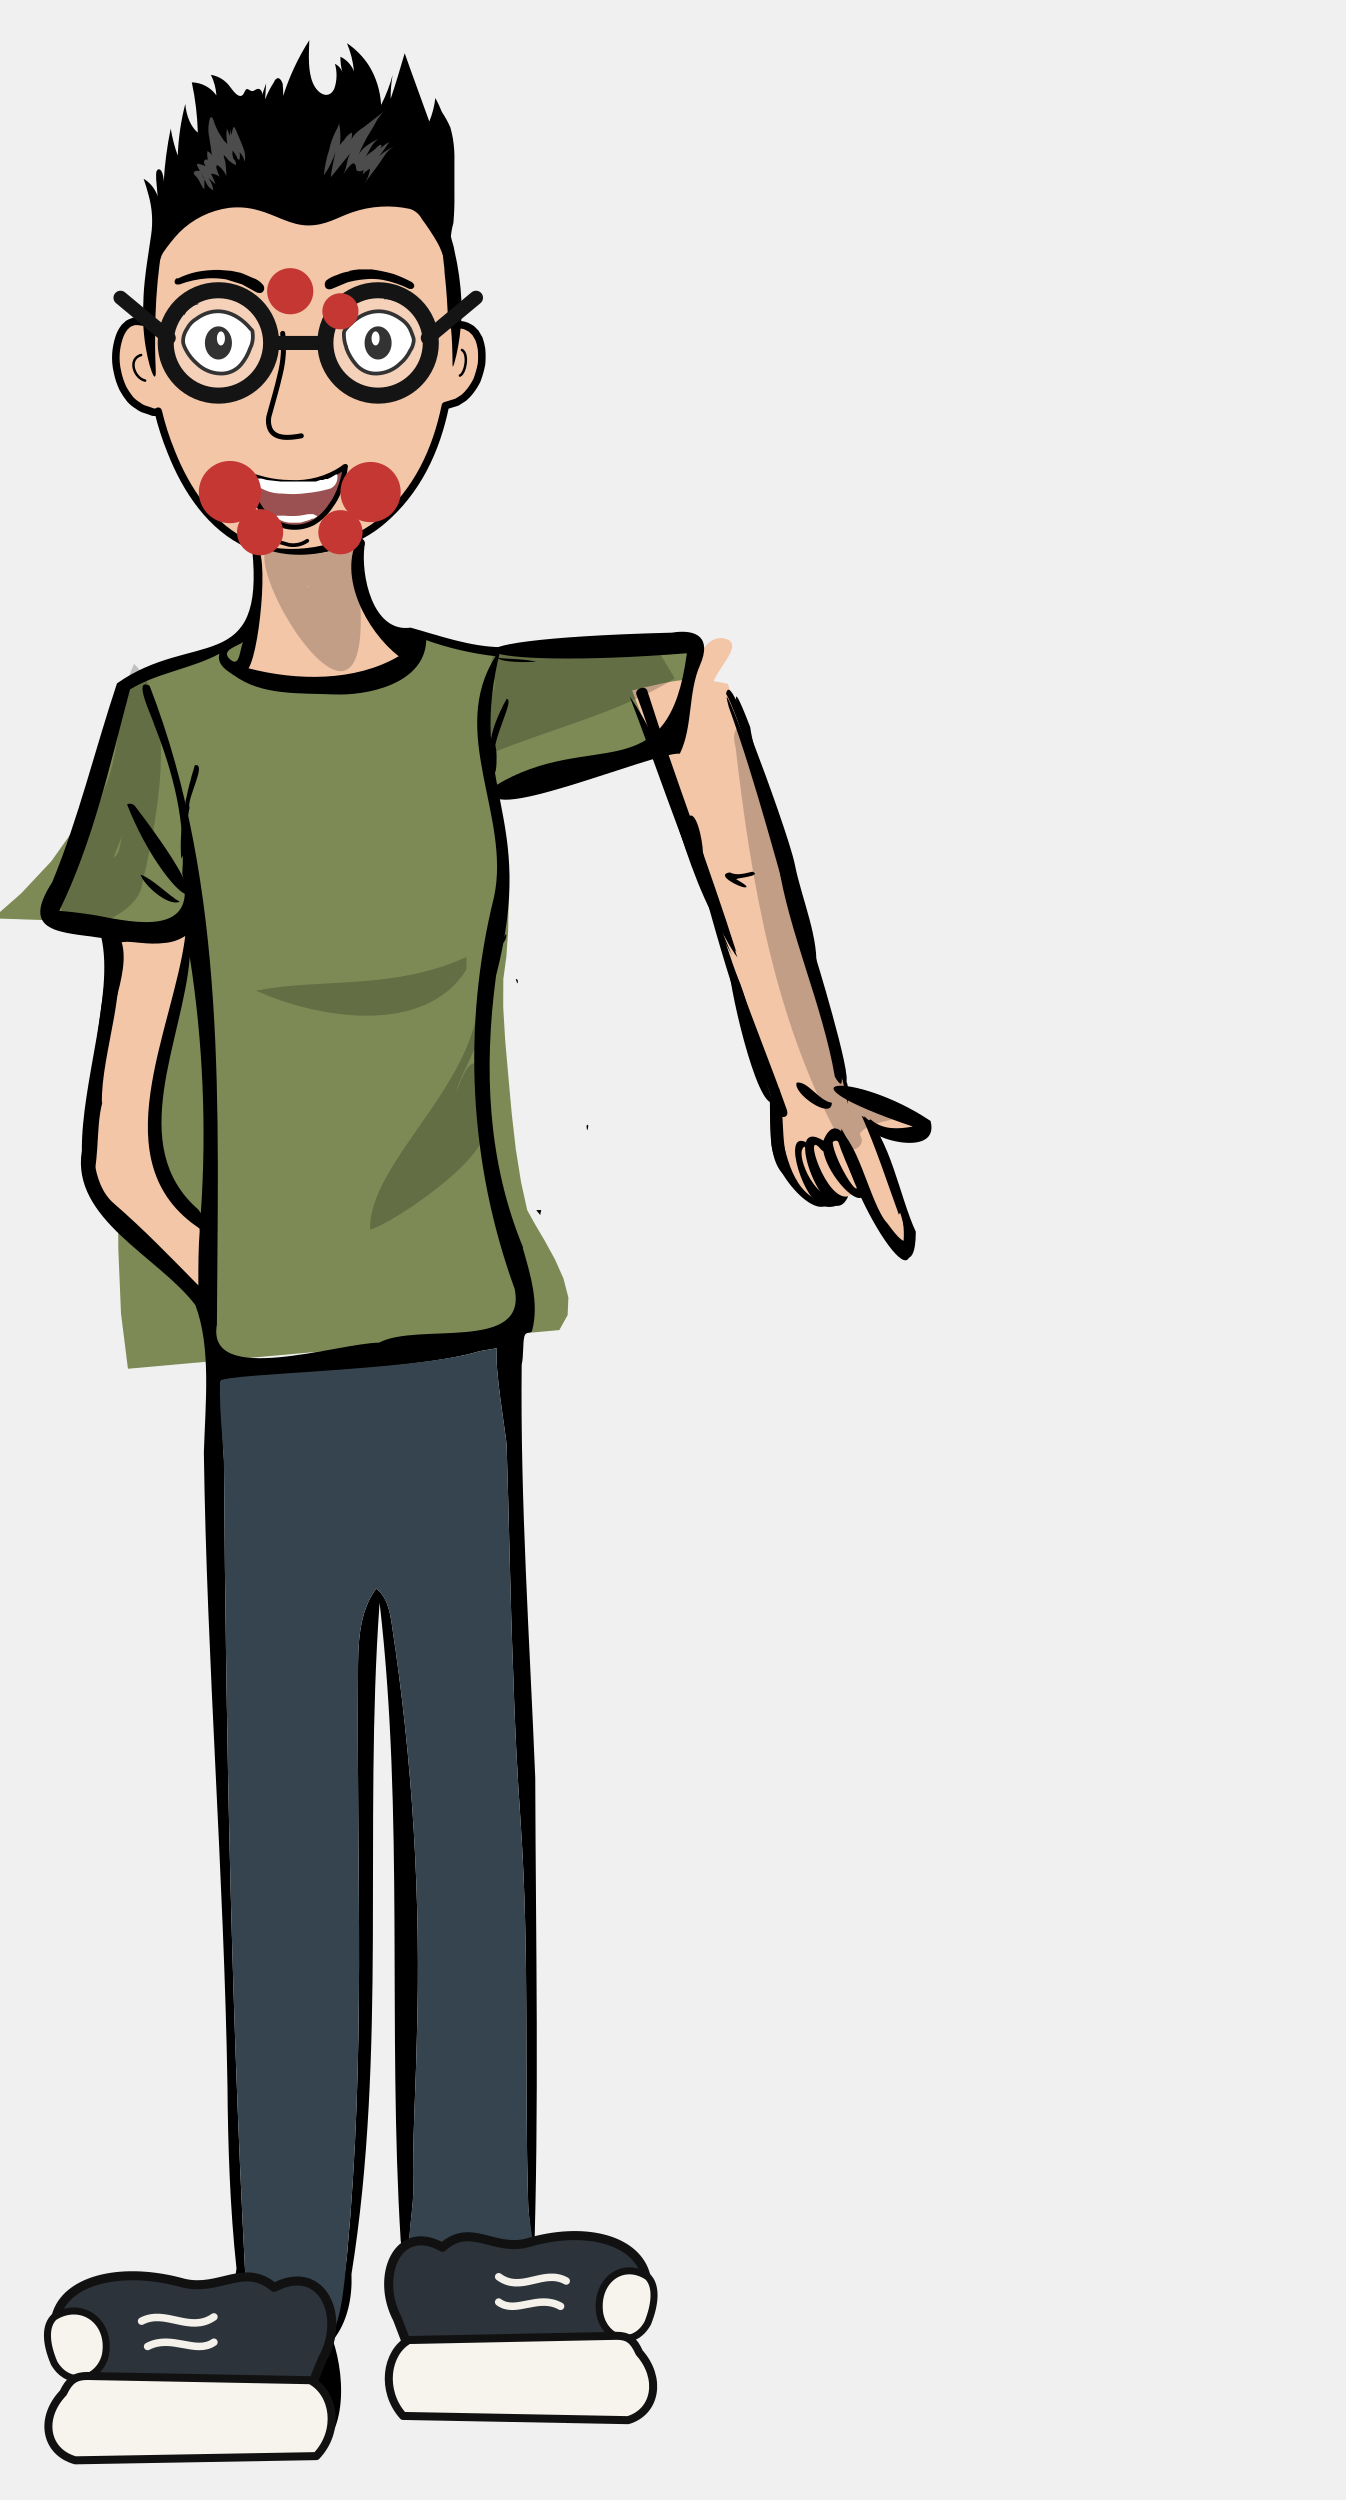
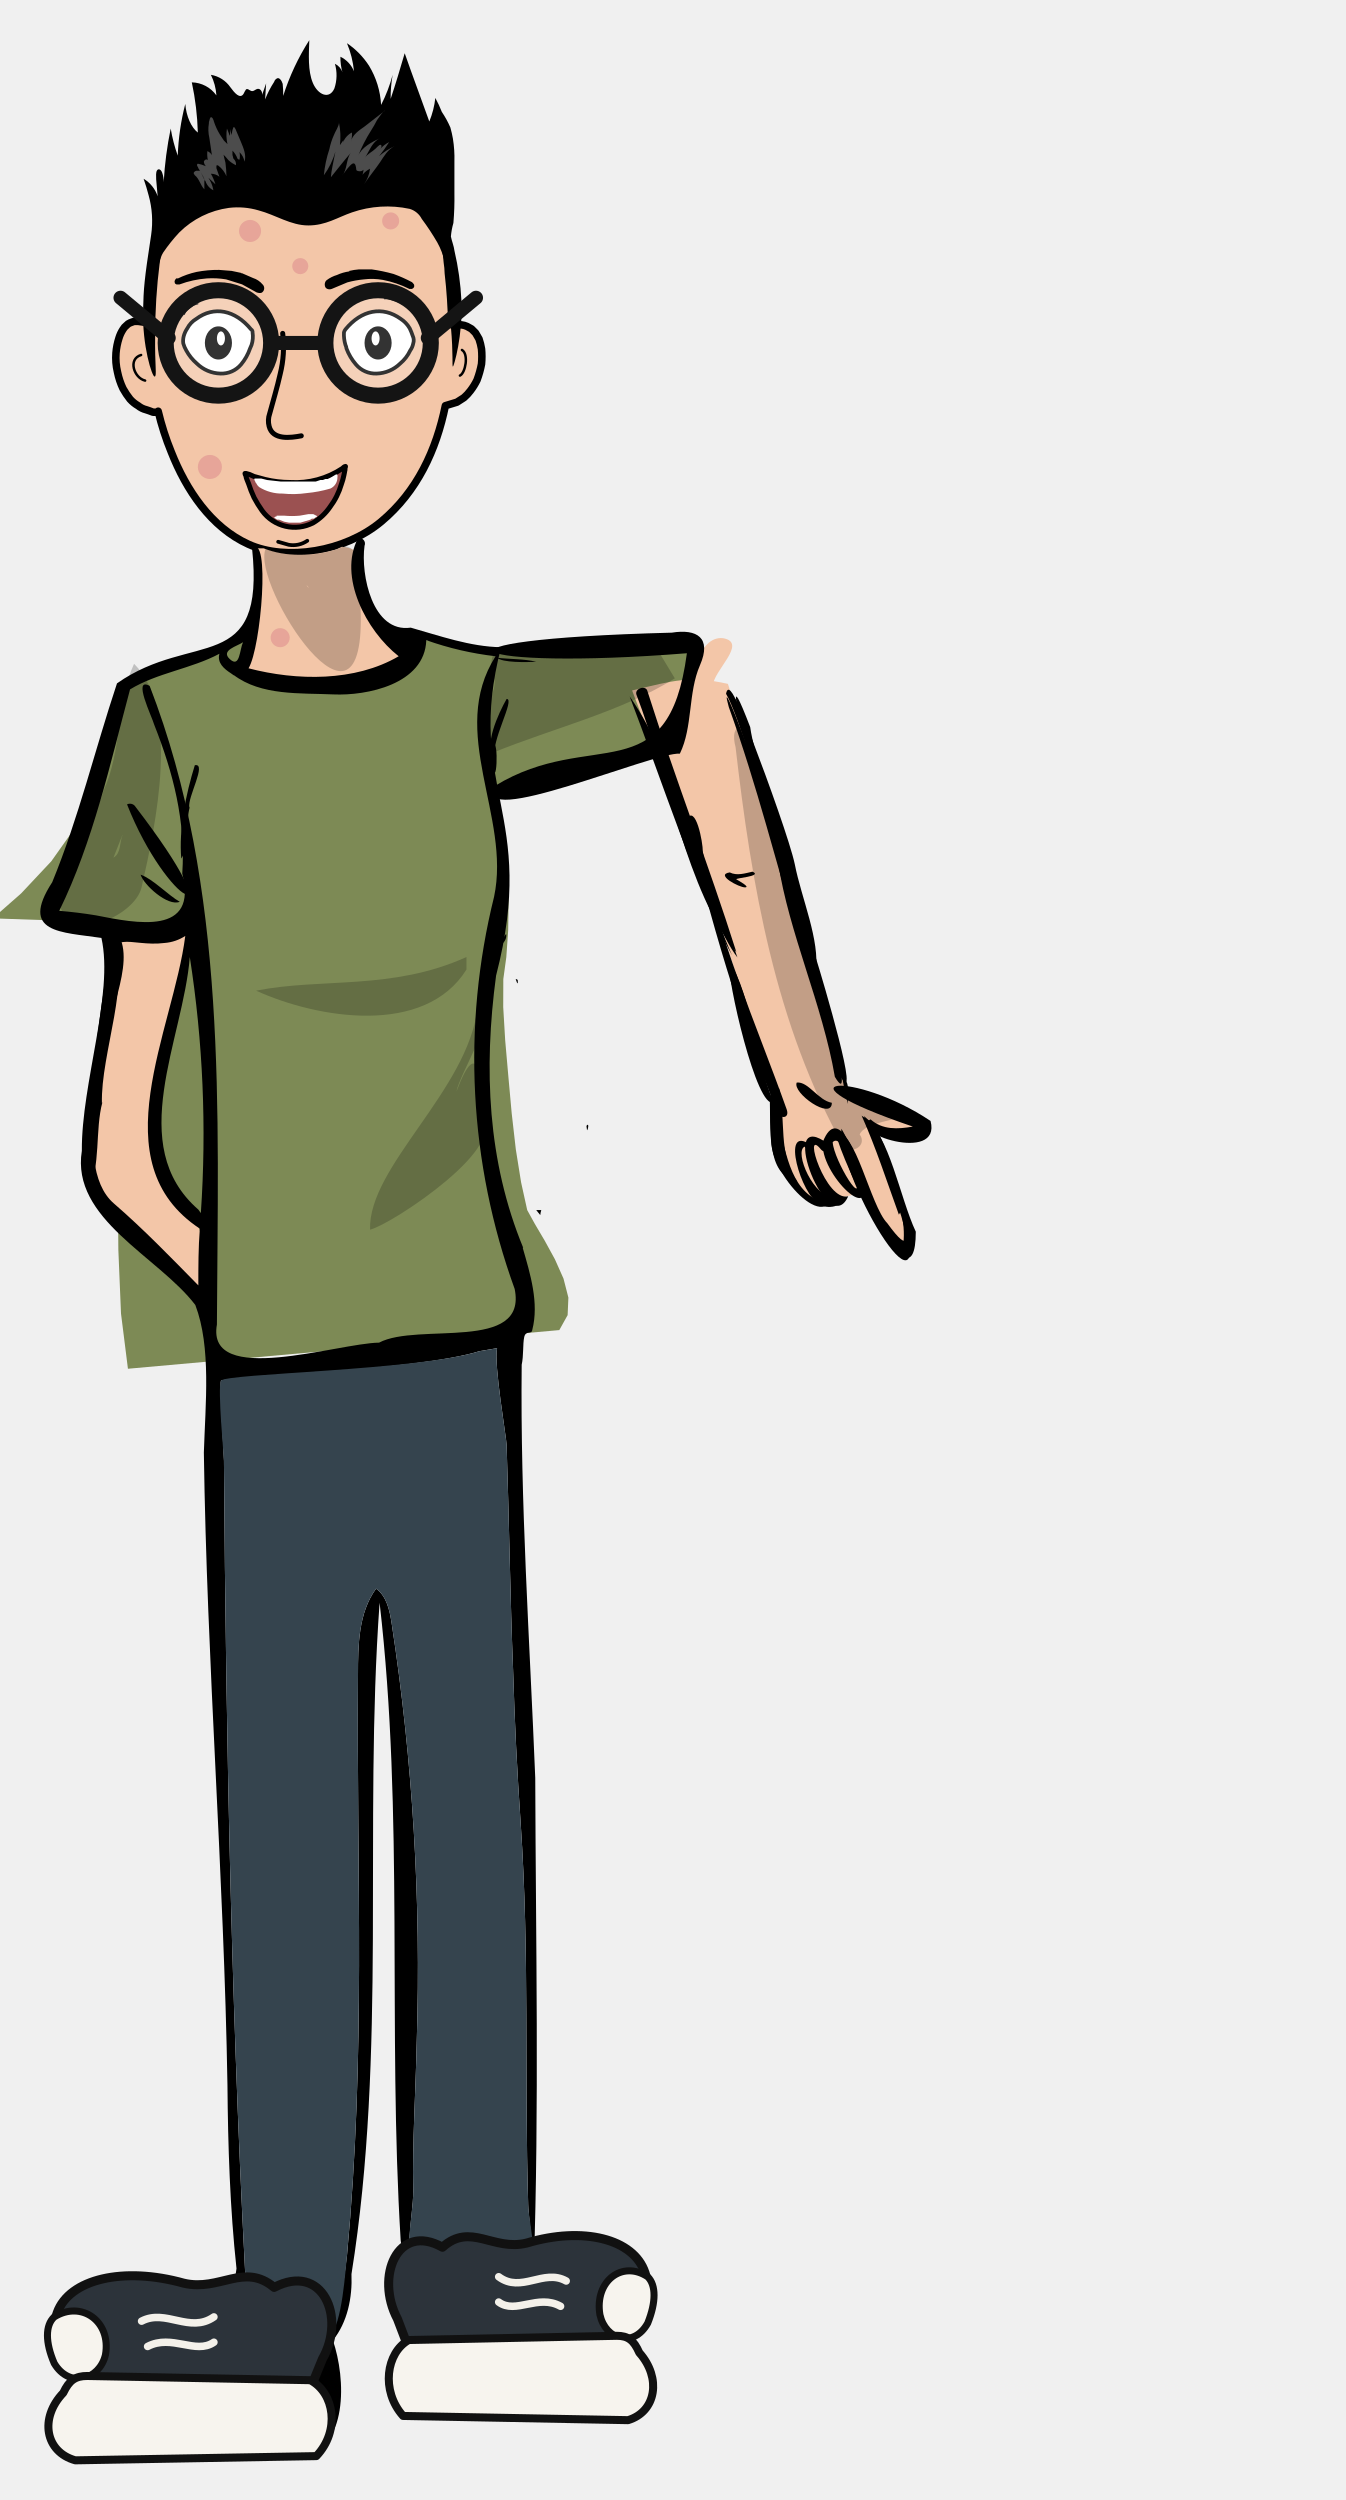
<svg xmlns="http://www.w3.org/2000/svg" width="267.9" height="497.9" viewBox="190.2 50 267.9 497.9">
  <svg width="500" height="600" preserveAspectRatio="xMidYMin slice" style="overflow:visible" viewBox="0 0 500 600">
    <svg width="500" height="600" style="overflow:visible">
      <svg width="500" height="600" preserveAspectRatio="xMidYMin slice" style="overflow:visible" viewBox="0 0 500 600">
        <svg viewBox="0 0 500 600">
          <path fill="#f3c6a8" stroke="#000" stroke-linecap="round" stroke-linejoin="round" stroke-width="1.5" d="M286.1 119.5a11.7 11.7 0 0 0-.5-2l-.7-1.2-.8-.8-.9-.5a3.5 3.5 0 0 0-1.1-.3h-1.9c-.1-3.5-.3-6.9-.7-10.3a16 16 0 0 0-.2-2.2c-.5-6.1-1.6-12.5-5.9-17.1s-11.7-4.9-17.7-5-13.5 0-19.8 2.4a22.2 22.2 0 0 0-9.5 6.5c-2.6 3.2-3.8 7.1-4.7 11a64 64 0 0 0-2 14.4l-.2-.2h-.4l-1.4-.2h-.8l-.8.3a1.8 1.8 0 0 0-.7.5 2.7 2.7 0 0 0-.7.8 6.7 6.7 0 0 0-.8 1.7 13.3 13.3 0 0 0-.6 3 12.2 12.2 0 0 0 .3 3.8 14.2 14.2 0 0 0 1.1 3.3 15.3 15.3 0 0 0 1.4 2.1 6.5 6.5 0 0 0 1.6 1.3 4 4 0 0 0 1.6.8l.6.2.8.3h.8l.2-.2a55 55 0 0 0 2.6 8.1c3 7.6 7.9 15 15.4 18.4s19.2 1.5 26.4-4.5 11-14.3 12.8-23.1l2.3-.7 1.4-.9a8.6 8.6 0 0 0 1.3-1.4 12 12 0 0 0 1.3-2.1 19 19 0 0 0 .9-3.2 16 16 0 0 0 0-3" />
          <path fill="none" stroke="#000" stroke-linecap="round" stroke-linejoin="round" stroke-width=".5" d="M218.3 120.7c-2.7.8-1.4 4.6.8 5.1m63.1-6.1c1.4.8.7 4.6-.4 5.1" />
          <path d="M282.1 109.9a56 56 0 0 0-1.4-10c-.1-.9-.5-1.8-.7-2.8a14 14 0 0 1 .5-2.7 57 57 0 0 0 .2-5.9v-6.3a24 24 0 0 0-.3-4.6 23 23 0 0 0-.5-2.2 18.7 18.7 0 0 0-1.7-3.1 24 24 0 0 0-1.3-2.8 17.1 17.1 0 0 1-1.2 4.7c-1.6-4.5-3.3-9-4.9-13.6-.9 3.1-1.8 6.1-2.8 9.1a26 26 0 0 1 .4-4.8 30 30 0 0 1-2.3 6 16.7 16.7 0 0 0-2.4-7.8 15.8 15.8 0 0 0-4.4-4.5 19.2 19.2 0 0 1 1.4 5.6 5.5 5.5 0 0 0-2.7-2.9 10.6 10.6 0 0 0 .4 3.1 2.9 2.9 0 0 0-1.5-1.7 8.2 8.2 0 0 1-.1 4.9c-1 2.3-3.3 1.3-4.3-1.1s-.8-5.6-.7-8.5a47.5 47.5 0 0 0-5.2 11.1 18.5 18.5 0 0 0-.1-2.4c-.2-.7-.7-1.3-1.1-1.1a1.1 1.1 0 0 0-.6.7 19.2 19.2 0 0 0-1.8 3.5c.1-1 .1-2.1.2-3.2l-.8 2.3c.1-.7-.4-1.3-.9-1.2s-.8.6-1.3.4-.6-.5-1-.3a7 7 0 0 0-.5.9c-.7 1.1-1.8-.2-2.6-1.3a5.9 5.9 0 0 0-3.9-2.5 10.8 10.8 0 0 1 1.1 4.1 6.2 6.2 0 0 0-4.9-2.6 54.7 54.7 0 0 1 1.2 10c-1.3-1-2.3-3.2-2.5-5.7a48.2 48.2 0 0 0-1.5 10.3 30.5 30.5 0 0 1-1.4-5.4 73 73 0 0 0-1.4 10.7 5.4 5.4 0 0 0-.3-1.9c-.2-.6-.7-.9-1-.5s-.2 1.2-.2 1.8l.3 3.4a6.4 6.4 0 0 0-2.8-3.5c.4 1.1.7 2.2 1 3.3a19.1 19.1 0 0 1 .5 7.9c-1.4 9.1-1.5 10.7-1.6 14.9-.2 7.2 1.8 13.4 2.3 13.3s0-2.1.1-8.3a113 113 0 0 1 .9-14.3 4.8 4.8 0 0 1 .7-2.1 33 33 0 0 1 3.2-4 17.3 17.3 0 0 1 9.9-4.9 14.7 14.7 0 0 1 5.9.5c3.4.9 6.4 3 9.9 3s5.8-1.6 8.7-2.6a21.4 21.4 0 0 1 11.5-.7 4 4 0 0 1 2.4 2 48 48 0 0 1 3.1 4.7c2.7 4.8 2.2 11.3 2.7 16.8s.2 7.9.4 7.9 2-6.2 1.7-13.1" />
          <path fill="#fff" d="m257.9 78.9.7-1v.5c0-.7 1.1-1.8 1.7-2a5.5 5.5 0 0 1-.2 1.8c.2-1.3 1.7-2.3 2.7-3l4.1-3.2c-.3 0-1.4 1.6-1.6 1.9a23 23 0 0 1-1.2 2.1 30.6 30.6 0 0 0-2.6 5.1c.7-1.8 2.8-2.8 4.4-3.6-1.6.8-2.1 2.5-3 3.9.4-.7 1.5-1.2 2.1-1.8s.9-.9 1.1-.7 0 .6-.2.8a5.9 5.9 0 0 1 1.8-1.4 28 28 0 0 1-2 2.8 12.7 12.7 0 0 1 3.1-2c-1.4.7-2.1 2-2.9 3.2s-2.2 2.9-3.2 4.4a6.9 6.9 0 0 0 1.2-3.1 4.4 4.4 0 0 0-1.5 1.2 4.4 4.4 0 0 0 .2-1 1 1 0 0 1-.9.3c-.7-.1-.5-.3-.6-.8s-.3-1.2-1.1-.4-1.1 1.4-1.7 2.1c1.1-1.1.8-3.4 1.8-4.6-1.4 1.6-2.7 3.3-4 4.9a15 15 0 0 1 .3-2.1l.6-3a14.7 14.7 0 0 1-2.3 4.7 23 23 0 0 1 1.1-5.2 13 13 0 0 1 .9-2.8c.2-.6 1.1-1.9 1-2.5a13.7 13.7 0 0 1 .2 4.5m-28 4.8c.1 0 .2.2.2.3h-.8c-.3.1-.6.3-.5.6l.2.3c.9.7 1.1 2 1.9 2.8v-2a4.7 4.7 0 0 0-.5-1 7.5 7.5 0 0 0-.7-1.2.8.8 0 0 0-.2-.4c-.1-.2-.1-.4.1-.5l.8.2.8.3a1.5 1.5 0 0 1-.4-.9c.1-.4.6-.6.8-.3a5.5 5.5 0 0 1-.1-1.8 1.8 1.8 0 0 1 .9.8l-.5-3.4a7.7 7.7 0 0 1-.2-1.5 6.6 6.6 0 0 1 .1-1.4 1.3 1.3 0 0 1 .1-.6 2.1 2.1 0 0 1 .2-.6c.4-.3.7.7.7.8a12.3 12.3 0 0 0 1.2 2.6l.8 1.2.4.4.3.3a8.1 8.1 0 0 1-.1-3.1c.2.4.3.8.5 1.3s.1-.8.1-1.2a4.2 4.2 0 0 0 .4 1.2 3 3 0 0 1 .2-1.3c0-.1.1-.3.2-.3s.2.3.3.4l1.1 2.6c.5 1.2 1.1 2.6.7 3.9a3.5 3.5 0 0 0-1-1.9 3.8 3.8 0 0 1 0 1.5.5.5 0 0 1-.4-.2 4.4 4.4 0 0 0-1-1.6v.9c.1.2.1.5.2.7a1.5 1.5 0 0 1 .5 1.3 5.6 5.6 0 0 1-1.5-1l-.6-.7-.4-.4c0 .1.1.2.1.4l.3 1.2a25 25 0 0 1 .2 2.7 5.1 5.1 0 0 0-1.6-2.1c-.2-.1-.4-.2-.4.1v.4l.6 1.7a2.7 2.7 0 0 0-1.7-.6 10.2 10.2 0 0 1 .9 2.1l-1.4-1.3a6.3 6.3 0 0 1 1 2.5 3.1 3.1 0 0 1-1.6-1.9h-.1" opacity=".3" />
        </svg>
      </svg>
    </svg>
    <svg width="500" height="600" style="overflow:visible">
      <svg width="500" height="600" preserveAspectRatio="xMidYMin slice" style="overflow:visible" viewBox="0 0 500 600">
        <svg viewBox="0 0 500 600">
          <path stroke="#000" stroke-miterlimit="10" stroke-width=".5" d="m238.2 104.6 2.3 1a3.8 3.8 0 0 1 1.8 1.2.8.8 0 0 1 0 1.2c-.2.2-.6.1-.9 0l-2.9-1.6-3.2-1a17 17 0 0 0-3.9-.2 20 20 0 0 0-5.5 1.2h-.5c-.3-.1-.2-.5 0-.7h.3a16.3 16.3 0 0 1 3.7-1.3 22.5 22.5 0 0 1 4.4-.4l2.5.2 1.9.4m21.6-.3a8.4 8.4 0 0 0-2.4.7 6.3 6.3 0 0 0-2 1 .9.9 0 0 0-.1 1.2.9.9 0 0 0 .9.1l3.1-1.3a19 19 0 0 1 3.3-.6 12.8 12.8 0 0 1 3.9.1 20.7 20.7 0 0 1 5.3 1.8h.4a.4.4 0 0 0 .1-.7l-.2-.2a28 28 0 0 0-3.6-1.6 33 33 0 0 0-4.3-.9h-2.5a12.5 12.5 0 0 0-1.9.3m-2.3 1.7h-.1" />
          <path fill="none" stroke="#000" stroke-linecap="round" stroke-linejoin="round" d="M246.5 116.4a22.2 22.2 0 0 1-.5 8.1c-.6 2.7-1.4 5.3-2.1 7.9a4.3 4.3 0 0 0-.1 2.5c.7 2.8 4.3 2.3 6.4 1.9" />
          <path fill="#9b5151" stroke="#000" stroke-linecap="round" stroke-linejoin="round" d="M259 142.9c-.2 0-.5.3-.6.4a16.9 16.9 0 0 1-10.4 2.8 21.4 21.4 0 0 1-5-.6l-2.2-.6-.9-.4-.7-.2h-.2c0 .2.2.4.2.6s.3.9.5 1.4a23 23 0 0 0 1.1 2.8 23 23 0 0 0 1.6 2.6 8 8 0 0 0 10.2 2.4 10.7 10.7 0 0 0 3.3-3.1 14.2 14.2 0 0 0 2.3-4.6 12 12 0 0 0 .5-1.8c.1-.3.1-.7.2-1v-.4a.4.4 0 0 0 .1-.3" />
          <path fill="none" stroke="#000" stroke-linecap="round" stroke-linejoin="round" stroke-width=".75" d="m245.6 157.9 2.1.6a5 5 0 0 0 3.7-.8" />
          <path fill="#fff" d="M257.4 145.1c0-.1.1-.5-.1-.6h-.2l-1 .6-.6.3h-.5l-.5.2h-.5l-.9.3h-7l-2.7-.3-1.2-.3h-1.3a.4.4 0 0 0 .1.5.5.5 0 0 0 .2.4 2.4 2.4 0 0 0 .6.8 8.5 8.5 0 0 0 4.7 1.3 19.3 19.3 0 0 0 4.8-.1 24.4 24.4 0 0 0 4.7-.9 2.4 2.4 0 0 0 1.4-2.2m-7.5 7.6 1.7-.3h1l.6.3a.1.1 0 0 1 .1.1h.1l-.2.2h-.1l-.4.3h-.4l-.3.2-1 .3-1 .3h-2.2l-1-.2-1-.4h-.4l-.6-.4.2-.2h.2c.1-.1.1-.1.1-.2h1.5a16 16 0 0 0 3.1 0" />
          <path fill="#fff" stroke="#000" stroke-linecap="round" stroke-linejoin="round" stroke-width=".75" d="m240.3 118.7-.3.7a10.1 10.1 0 0 1-1.8 3.2 5.1 5.1 0 0 1-4.1 1.8 7 7 0 0 1-4.7-2 9.2 9.2 0 0 1-2.1-2.6 6 6 0 0 1-.6-1.4 3.8 3.8 0 0 1 .1-1.5 5.2 5.2 0 0 1 .7-1.5 4.7 4.7 0 0 1 1.8-1.9c3.5-2.6 7.7-1.8 10.9 2.1a.6.6 0 0 1 .3.6 5.4 5.4 0 0 1-.2 2.5" />
          <ellipse cx="233.7" cy="118.3" rx="2.7" ry="3.3" />
          <path fill="#fff" stroke="#000" stroke-linecap="round" stroke-linejoin="round" stroke-width=".75" d="M259 118.7a1.9 1.9 0 0 1 .2.7 10.4 10.4 0 0 0 1.9 3.2 5.1 5.1 0 0 0 4.1 1.8 7 7 0 0 0 4.7-2 7.5 7.5 0 0 0 2-2.6 3.5 3.5 0 0 0 .6-1.4 2 2 0 0 0-.1-1.5 12 12 0 0 0-.6-1.5 5.5 5.5 0 0 0-1.8-1.9c-3.6-2.6-7.8-1.8-11 2.1a1.6 1.6 0 0 0-.3.6 7.4 7.4 0 0 0 .3 2.5" />
          <ellipse cx="265.5" cy="118.3" rx="2.7" ry="3.3" />
          <ellipse cx="265" cy="117.4" fill="#fff" rx=".8" ry="1.4" />
          <ellipse cx="234.2" cy="117.4" fill="#fff" rx=".8" ry="1.4" />
          <path fill="none" stroke="#000" stroke-linecap="round" stroke-linejoin="round" stroke-width=".25" d="M266.8 109.5a2.1 2.1 0 0 1 1.1.1 10.5 10.5 0 0 1 5.2 3m-46.2 0a2.4 2.4 0 0 1 1.1-1.3 3.5 3.5 0 0 1 1.6-.8" />
        </svg>
      </svg>
    </svg>
    <svg width="500" height="600" style="overflow:visible">
      <svg width="500" height="600" preserveAspectRatio="xMidYMin slice" style="overflow:visible" viewBox="0 0 500 600">
        <svg viewBox="0 0 500 600">
          <path fill="#7d8a55" fill-rule="evenodd" d="m269.9 177.7 1.37-.44 2.67.09 3.46.46 3.74.66 3.51.68 2.79.53 1.56.22 39-1.4-4 20.5-35 9 1.11 4.35.72 5.28.45 5.82.21 6.02-.08 5.84-.37 5.3-.6 4.39-.02 5.57.39 6.58.63 7.19.67 7.39.82 7.18 1.05 6.56 1.22 5.53 1.52 2.76 1.97 3.34 2.03 3.71 1.71 3.84.97 3.78-.15 3.49-1.66 2.98-85.91 7.7-1.38-10.98-.53-12.7-.11-13.71-.14-14.04 1.44-13.67 3.17-12.63 2.38-10.87-31.75-1.1 5.65-4.97 6-6.39 5.15-7.27 3.26-7.61 2.05-7.39 1.77-6.64 1.36-5.33 2.67-.99 3.68-1.41 4.29-1.67 4.46-1.79 4.21-1.73 3.54-1.54 2.45-1.17-.69 4.22.32 2.61 1.2 1.4 1.93.58 2.53.13 3 .07 3.31.39 2.58-.07 3.05-.23 3.3-.42 3.35-.64 3.17-.87 2.78-1.14 2.17-1.43Z" />
          <path fill="#f3c6a8" fill-rule="evenodd" d="m258.3 158.9-1.1.5c-4.6 1.4-10.1 1.6-14.5-.2h-1.5c1.9 11.7-2.7 15-2.6 24.9 9.9 2.6 24.8 2.8 33.8-3-17.7-15.8-5.3-21.1-14.1-22.2m76.87 27.3c6.45 19.58 18.9 60.85 23.54 80.64 3.16 3.04 11.38 6.3 15.44 7.43-3.04 3.16-7.26 1.14-10.7.05 1.51 5.6 12.17 21.37 6.29 25.56-8.07-6.01-1.91-16.1-14.47-10.21-7.09-1.5-9.46-5.4-9.64-12.22.27-4.86-10.52-38.49-12.01-43.68l-17.53-46.26c8.57-2.04 11.52-2.99 19.08-1.31M214 234c-1.1 8.7-5.8 44.1-6.5 52 1.5 4 19.4 19.7 22.5 22.9 2-14.6-.1-15.8-8.5-26.9-1.5-7.4 5.2-38.3 6.5-46Zm28.4 280.3 13 3.4-1.7 4.7-5.7 2.9c-6.3-1.7-9.2-4.6-5.6-11m30.6-9.5 16.2 3.8c-3.7 6.1-4.1 10.2-12.5 10.3-6.1-4.3-4.3-7.8-3.7-14.1" />
          <path fill-rule="evenodd" d="M258.7 158.7a4.1 4.1 0 0 1-1.5.7 22 22 0 0 1-14.1-.1c-3 7 20.3 43.3 18.9 11.5.6-9.1-.5-11.6-3.3-12.1m-7.3 8.1c0-.1-.1-.2-.2-.3s.4.3.5.6Zm-5.2 3" opacity=".2" />
          <path fill="#f3c6a8" fill-rule="evenodd" d="M334.2 177.1c-9.8-1.1-7.6 36.1-2 9.5-.1-2.9 7.1-8.6 2-9.5" />
          <path fill-rule="evenodd" d="M338.75 195.06c-2.68-1-2.58 1.88-2.06 3.71 3.15 27.29 7.9 55.47 21.62 79.73 1.65 1.4 4.67-.4 3.11-2.56.96-2.46 7.81-2.86 9.67-4.02-2.16-1.36-9.9-4.03-12-3.74-8.99-23.74-14.26-48.65-20.34-73.12M214.6 216.5v-.2c-.6 1.5-.3 3.7-1.8 4.5l1.7-4.3m2.4-34.3c-3.5 7.5-2.4 17.4-6.1 25.3-2.1 7.7-9.9 13.9-8.7 22.4s15 2.7 16.3-3.2c2.9-12.7 7.7-35.4-1.5-44.5m99.5 7.2.6-.2Zm-23 .7-2.2 1.1zm26.3-13.1c-6.1.5-12.2 1.9-18.3 2.1s-15.9-3.4-12.7 6.3c.5 4-6.3 11.4-.3 14.5 11.7-4.8 25.5-8.1 36.2-14.8zm-34.4 73.7c-1.9 16.5-21.8 31.6-21.4 44.2 4.5-1.1 29-17.5 21.4-22.4 1.1-6.5.4-17.4-4.2-5.1.7-3.8 9-16.6 4.2-16.7" opacity=".2" />
          <path fill-rule="evenodd" d="M247.7 531.4c-.1-.2 0 .1 0 .2Zm45.6-285.6v.2c0-.5.2-1-.4-1l.3.8m14.1 28.2c-.5.1-.2.6-.2 1s.4-.6.2-1m-9.5 18a4.4 4.4 0 0 1 .2-1h-1zm-6.7-102.8c-1.6 2.8-4.8 9.7-2.3 11.7-1-3.1 4.1-11.7 2.3-11.7" />
          <path fill-rule="evenodd" d="M288.4 198.3a6.4 6.4 0 0 0-.2 3.9c.9 5.9 1.4-5.2.2-3.9m-72.9 11.9c8 20.3 22 27 1.7.5a1.3 1.3 0 0 0-1.7-.5m2.7 14c.6 2 5.4 6.4 7.8 5.4-2.3-1.3-5.4-4.6-7.8-5.4m72.2 12.6c-1 2.1.9.7.6-.8zM229 202.4c-1.8 5.8-3.2 12.7-2.7 18.6 1.7-2.5.8-7.1 1.7-10.3 0 .1 0 .1-.1.1-.4-2 3.6-8.9 1.1-8.4M213.7 236a1.1 1.1 0 0 0-.7.8v-.2c-3.2 8.7-8.8 69.6-3.9 38 .1-1.2.3-2.4.5-3.6v.2c.5-3.5.9-7.1 1.5-10.6-.3-7.6 6.3-18.5 2.6-24.6" />
          <path fill-rule="evenodd" d="M212.5 237.1c-1.7 3.5-1 8.1-1.8 11.9v-.3c-.4 12.4-4.4 26.8-2.9 38.3 2.5-4.6 1.3-12 2.8-17.5a.4.4 0 0 0-.1.3c-.3-10 6.1-25.1 2-32.7m76.7-56.1c1.1 1 5.8.9 7.8.8-2.4-.6-5.3-.5-7.8-.8" />
          <path fill-rule="evenodd" d="M324 176c-54.3 1.4-40.8 7.6 3 4.1-3.7 28-19 14.7-38.2 26.4-4.8 9 31.6-6.8 36.8-6.4 2.6-5.3 1.6-12.1 4-17.6s-.6-7.3-5.6-6.5" />
          <path fill-rule="evenodd" d="M349.29 228.55c-1.94-4.96-13.11-47.53-14.49-40.37 4.76 7.89 20.46 69.55 14.49 40.37m-12.23 12.14c-5.85-17.15-11.8-35.73-19.17-51.62 4.07 14.55 13 43.51 19.17 51.62" />
          <path fill-rule="evenodd" d="M344 213.73c-.93-5.04-11.25-32.35-8.65-22.9 5.58 15.46 9.58 31.58 14.32 47.39.88-7.43-4.23-16.58-5.67-24.49m-7.15 25.88c-5.52-17.46-12.17-34.48-17.7-51.94-.26-1.27-2.57-.61-2.21.64 6.19 16.12 10.16 39.42 19.91 51.3m13.49-1.58c-.52 1.81 1.42 3.85 1.75 5.74-1.26-1.51.01-5.42-1.75-5.74m8.6 27.8-2.16-5.72c1 3.14 1.46 6.55 2.27 9.75-.07-1.33.25-2.78-.11-4.03" />
          <path fill-rule="evenodd" d="M346.88 270.96c-5.9-16.62-14.34-35.53-16.71-51.39.04-1.68-1.42-9.68-3.27-6.34 4.76 19.86 10.47 39.44 18.21 58.44.43 1.13 2.42 1.18 1.77-.71m-7.27-76.15c-9.51-24.84 7.77 33.97 9.66 40.92 3.83-5.15-8.08-29.62-9.66-40.92" />
          <path fill-rule="evenodd" d="M336 240.27c-7.31-16.43-10.55-37.55-20.4-51.58 5.75 15 14.28 40.74 20.4 51.58m8.29 29.25c-3.87-8.78-4.21-20.85-8.93-28.24-.49 3.37 5.59 30.02 8.93 28.24m31.24 3.73c-15.21-10.21-32.8-8.8-3.53 1.12-2.97.53-6.05.69-8.42-1.44-5.08 2.6 14.21 8.93 11.95.32" />
          <path fill-rule="evenodd" d="M368.6 285.01c-1.98-4.01-3.03-10.57-6.8-12.82 2.89 6.45 4.99 13.03 7.42 19.72 1.49-2.09-.21-4.73-.62-6.9m-4.53 5.98c-2.31-5.16-4.31-10.31-6.52-15.5 1.66 5.45 2.84 11.36 6.61 15.79Z" />
          <path fill-rule="evenodd" d="M356.04 277.48c1.59-1.7 3.99 4.48 4.36 6.14 2.49 8.34-4.17-2.55-4.36-6.14m5.58 5.69c-.94-3.27-4.57-13.05-7.5-5.86-1.03 6.22 11.4 18.37 7.5 5.86" />
          <path fill-rule="evenodd" d="M359.13 288.25c-4.45 1.17-9.17-13.81-5.52-9.44 1.14 1.44 1.52-.86.7-1.56-9.18-5.89.83 19.95 4.82 11" />
          <path fill-rule="evenodd" d="M356.46 288.39c-4.11.55-8.22-9.08-6-10.03.44.81 1.84.61 1.16-.34-6.15-4.37-1.74 10.28 1.66 11.6 1.16 1.53 6.08.54 3.18-1.23" />
          <path fill-rule="evenodd" d="M345.38 266.81c-1.55-.7-1.82 1.25-1.81 2.39l-.05-.19c.19 5.04-.84 15.22 5.36 16.15-3.75-5.07-2.13-12.5-3.5-18.35m10.49 2.82c-2.74-.47-4.66-4.28-6.99-4.03-.97 2.04 6.99 7.67 6.99 4.03m13.83 19.23c-2.06-5.03-2.88-12.59-6.76-15.96 2.26 7.89 8.07 16.52 7.18 24.68-5.91 2.22-8.64-17.08-12.35-22.78-.79 10.32 19.8 44.05 11.93 14.06" />
          <path fill-rule="evenodd" d="M372.59 295.31c-3.22-6.88-5.17-19.11-10.35-23.04 1.96 5.37 14.47 34.86 4.67 21.34-3.37-3.4-6.47-19.26-10.17-17.68.84 4.75 15.83 37.07 15.85 19.38m-17.39-5.52c-7.56-1.68-8.28-10-9.96-15.87-5.46 4.17 6.13 19.57 9.96 15.87m-6.71-67.67c-1.66-7.95-17.56-49.27-9.82-25.9 6.41 15.12 9.78 31.95 14 47.38.87-6.39-2.86-14.68-4.18-21.48" />
          <path fill-rule="evenodd" d="M352.78 241.07c-2.59-6.12-3.38-14.32-6.64-19.52 2.07 13.76 8.86 28.35 11.29 42.64 4.61 7.73-3.57-19.68-4.65-23.12" />
          <path fill-rule="evenodd" d="M351.81 241.35c-2.58-6.12-3.37-14.32-6.63-19.53 2.07 13.76 8.85 28.36 11.29 42.64 4.6 7.73-3.57-19.68-4.66-23.11m-11.74-17.75c-1.47.32-3.08.88-4.54.15-2.99.45 1.9 3 3.04 2.98 1.14-.01-1.21-1.31-1.7-1.59-.5-.27 5.34-.59 3.2-1.54" />
          <path fill-rule="evenodd" d="M283.1 240.6c-14.8 6.7-28.8 4.1-41.9 6.7 12.3 5.6 33.6 9.1 41.9-4.2" opacity=".2" />
          <path fill-rule="evenodd" d="M296.8 404.1c-1.1-27.4-3-54.9-2.7-82.3.4-1.8.2-4.1.5-5.5s1.5-.5 1.6-1.4c1.4-5.4-.4-11.2-1.9-16.4h.1c-7.1-17.2-7.9-35.6-5.4-54.2 8.4-32.5-6.3-37.2 1-65.4-6.2-.1-12.3-2.3-18-3.9-7.6 1.1-10-10.5-9.2-16.3a1.1 1.1 0 0 0-1.3-1.5c-4 7.6 1.6 18.4 8.1 23.5-8.7 5.1-20.3 4.9-29.9 2.4 2.5-4.1 4.4-27.1.7-23.9 2.7 25.6-11.9 16.3-26.9 26.9-4.4 13.2-7.6 26.7-12.9 39.6-6.6 10.2 1.8 9.9 9.8 11.1 2.5 11.2-4 28.9-3.9 42.4-2.2 13.6 15.2 21 22.6 30.7 3.2 8.4 2 19.7 1.7 29.4.6 42.1 4 84 4.7 126 .1 12.1.5 24.5 1.8 36.5-.7 4.9-1.8 11.5 2.4 14.8-3.8 8.2-.8 23.7 10.1 23.3 9.9-2.2 9.3-16.2 6.7-23.8 2.9-3.6 3.9-8.5 3.7-13.2 7.1-44.2 2.4-89.2 5.6-133.7 4.9 42.2 1.6 84.8 4.2 127 1.8 10.3-4.8 28.1 11.3 28.7 7.8-.5 12.8-9.5 10.4-16.7 2.2-1.5 4.5-3.6 4.8-6.5 1.1-32.3.4-65 .3-97.6m-58.2-226.2c-.7 1.5-.6 5.2-2.6 3.4s1.5-2.6 2.6-3.4M229.7 306c-5.4-5.5-10.9-11.2-16.8-16.3-9.2-7.9-.4-33.6-.9-45.6-.3-9.8 3.9-5.4 11-6.3a8.7 8.7 0 0 0 4.1-1.4c-2.4 18.9-17.1 45.1 2.9 58.3-.3 3.8-.3 7.5-.3 11.3m.5-14.4-.5-.7c-14.7-12.8-3-33.8-1.7-50.3a229.2 229.2 0 0 1 2.2 51m-10.2-105c-3.5-1.9.5 6.2.9 7.7 3.8 9.6 6.3 19.3 5.6 29.7 3.2 12.4-9.1 9.9-17.2 8.3-2.4-.4-4.9-.7-7.3-.9 6.8-13.9 10.1-29.2 14.1-44.1 5.4-3.3 12.2-4.1 17.8-7.1-.5 1.8.9 3 2.3 3.9l.7.5-.2-.2c5.5 4.2 13.3 3.6 19.9 3.9s18.2-2 18.5-10.8a62.6 62.6 0 0 0 13.8 3.2c-9.6 15.1 3.1 31.9-.3 47.9a134.2 134.2 0 0 0 4.1 78.1c2.6 12.7-19.3 6.6-27 10.7-8.2.1-34.5 8.9-32.3-3.6.2-42.4 2.2-87-13.4-127.2m26.9 341.7c-.1-.2-.1-.5-.2-.7s.6.3.2.7m-.3-6c-2.1-.3-4.5-1.5-4.2-3.9 2.2-1.2 7.9 2.8 11.3.1a6.4 6.4 0 0 1-7.1 3.8m31-5.5c-4.3-1.1-4-6.7-2.9-10.1a28.6 28.6 0 0 0 10.7 2.7c-.2 4.2-3.2 8-7.8 7.4m16.6-11.7c-4.2 1.8-17.8 3.3-20.9-.9s-.8-12.5-.8-17.8c-.2-10 .5-20 .7-29.9a454 454 0 0 0-5-83.2c-.4-2.6-1-5.4-3.1-6.9-3.5 4.8-3.6 11.2-3.6 17.1-.3 41.2 1.6 74.8-2.2 115.8-.3 2.4-1.7 14.5-3.5 16s-16.2-1.3-16.2-2.2c-3.2-55.8-4.4-116.2-4.8-172.2 0-.8-.9-15.1-.6-15.9s39-2 51.5-5.9l3.5-.6c-.7 3.1 1.9 18 1.9 19.3.5 14.9.7 30.1 1.3 45 .3 10.2.8 20.1 1.5 30.3 1.8 26.5.7 49.5 1.5 76.1.1 3.8 2.3 14.4-1.2 15.9" />
          <path fill="#35444e" fill-rule="evenodd" d="M295.4 489.2c-.8-26.6.3-49.6-1.5-76.1-.7-10.2-1.2-20.1-1.5-30.3-.6-14.9-.8-30.1-1.3-45 0-1.3-2.6-16.2-1.9-19.3l-3.5.6c-12.5 3.9-50.8 4.4-51.5 5.9s.6 15.1.6 15.9c.4 56 1.6 116.4 4.8 172.2 0 .9 13.6 4.4 16.2 2.2s3.2-13.6 3.5-16c3.8-41 1.9-74.6 2.2-115.8 0-5.9.1-12.3 3.6-17.1 2.1 1.5 2.7 4.3 3.1 6.9a454 454 0 0 1 5 83.2c-.2 9.9-.9 19.9-.7 29.9 0 5.3-2.4 13.5.8 17.8s16.7 2.7 20.9.9 1.3-12.1 1.2-15.9" />
        </svg>
      </svg>
    </svg>
  </svg>
  <g fill="none" stroke="#141414" stroke-linecap="round" stroke-linejoin="round">
    <circle cx="233.7" cy="118.3" r="10.5" fill="#fff" fill-opacity=".2" stroke-width="3.2" />
    <circle cx="265.5" cy="118.3" r="10.5" fill="#fff" fill-opacity=".2" stroke-width="3.2" />
    <path stroke-width="2.8" d="M244.2 118.3H255m-31.2-1-9.6-8m61.2 8 9.6-8" />
  </g>
-   <g fill="#c43732">
-     <circle cx="248" cy="108" r="4.6" />
-     <circle cx="258" cy="112" r="3.6" />
-     <circle cx="236" cy="148" r="6.2" />
-     <circle cx="242" cy="156" r="4.6" />
-     <circle cx="264" cy="148" r="6" />
-     <circle cx="258" cy="156" r="4.4" />
+   <g fill="#e09490" opacity=".65">
+     <circle cx="240" cy="96" r="2.2" />
+     <circle cx="268" cy="94" r="1.7" />
+     <circle cx="250" cy="103" r="1.6" />
+     <circle cx="232" cy="143" r="2.4" />
+     <circle cx="246" cy="177" r="1.9" />
  </g>
  <g stroke="#111" stroke-linejoin="round">
    <path fill="#2c333a" stroke-width="1.8" d="M244.8 505.56c9.6-5.04 14.4 5.88 9.6 14.28l-2.4 5.88h-40.8c-7.2-1.68-12-8.4-9.6-15.12s13.2-9.24 25.2-5.88c7.2 1.68 12-4.2 18 .84Z" />
    <path fill="#f7f4ee" stroke-width="1.4" d="M201 511.44c5.4-3.36 11.4.84 10.2 7.56-1.2 5.04-7.2 6.72-10.2 1.68-1.8-4.2-1.8-7.56 0-9.24Z" />
    <path fill="#f7f4ee" stroke-width="1.6" d="m207.6 523.2 44.4.84c4.8 2.52 6 10.08 1.2 15.12l-48 .84c-6-1.68-7.2-8.4-2.4-13.44 1.2-2.52 2.4-3.36 4.8-3.36Z" />
    <path fill="none" stroke="#f4f1ea" stroke-linecap="round" stroke-width="1.5" d="M218.4 512.28c4.8-2.52 9.6 2.52 14.4-.84m-13.2 5.88c4.8-2.52 9.6 1.68 13.2-.84" />
  </g>
  <g stroke="#111" stroke-linejoin="round">
    <path fill="#2c333a" stroke-width="1.8" d="M278.32 497.56c-8.96-5.04-13.44 5.88-8.96 14.28l2.24 5.88h38.08c6.72-1.68 11.2-8.4 8.96-15.12s-12.32-9.24-23.52-5.88c-6.72 1.68-11.2-4.2-16.8.84Z" />
    <path fill="#f7f4ee" stroke-width="1.4" d="M319.2 503.44c-5.04-3.36-10.64.84-9.52 7.56 1.12 5.04 6.72 6.72 9.52 1.68 1.68-4.2 1.68-7.56 0-9.24Z" />
    <path fill="#f7f4ee" stroke-width="1.6" d="m313.04 515.2-41.44.84c-4.48 2.52-5.6 10.08-1.12 15.12l44.8.84c5.6-1.68 6.72-8.4 2.24-13.44-1.12-2.52-2.24-3.36-4.48-3.36Z" />
    <path fill="none" stroke="#f4f1ea" stroke-linecap="round" stroke-width="1.5" d="M302.96 504.28c-4.48-2.52-8.96 2.52-13.44-.84m12.32 5.88c-4.48-2.52-8.96 1.68-12.32-.84" />
  </g>
</svg>
